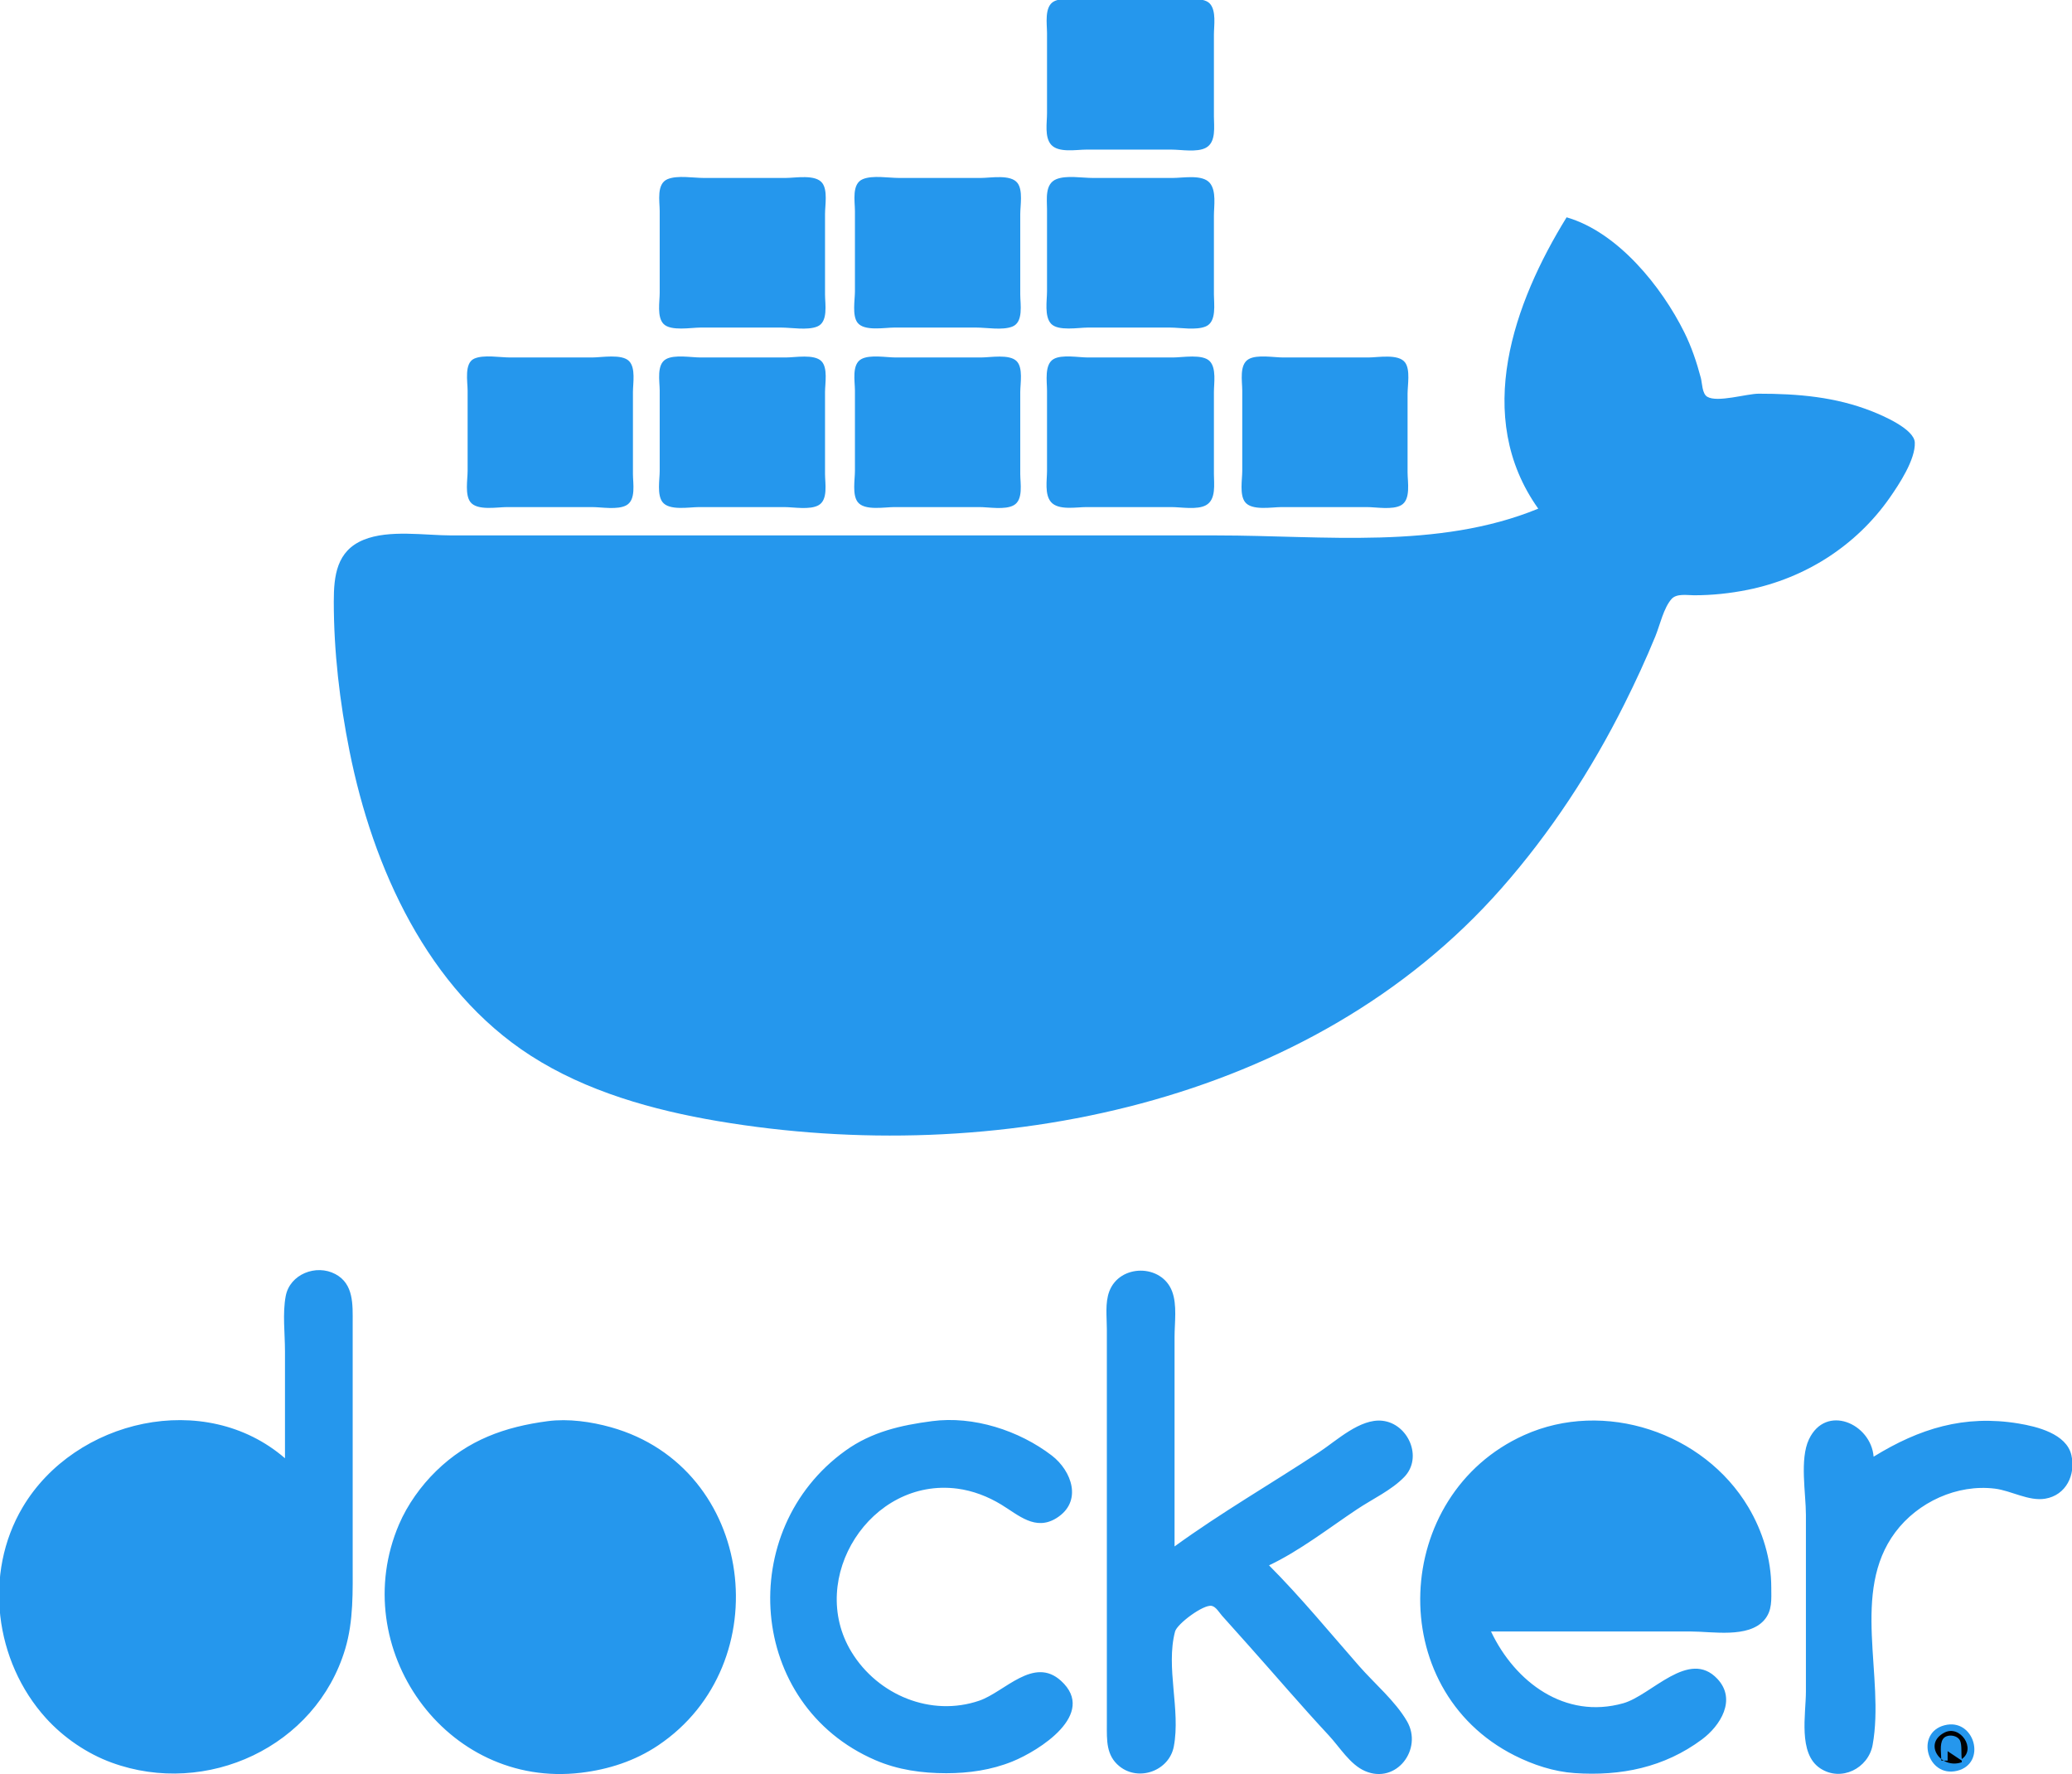
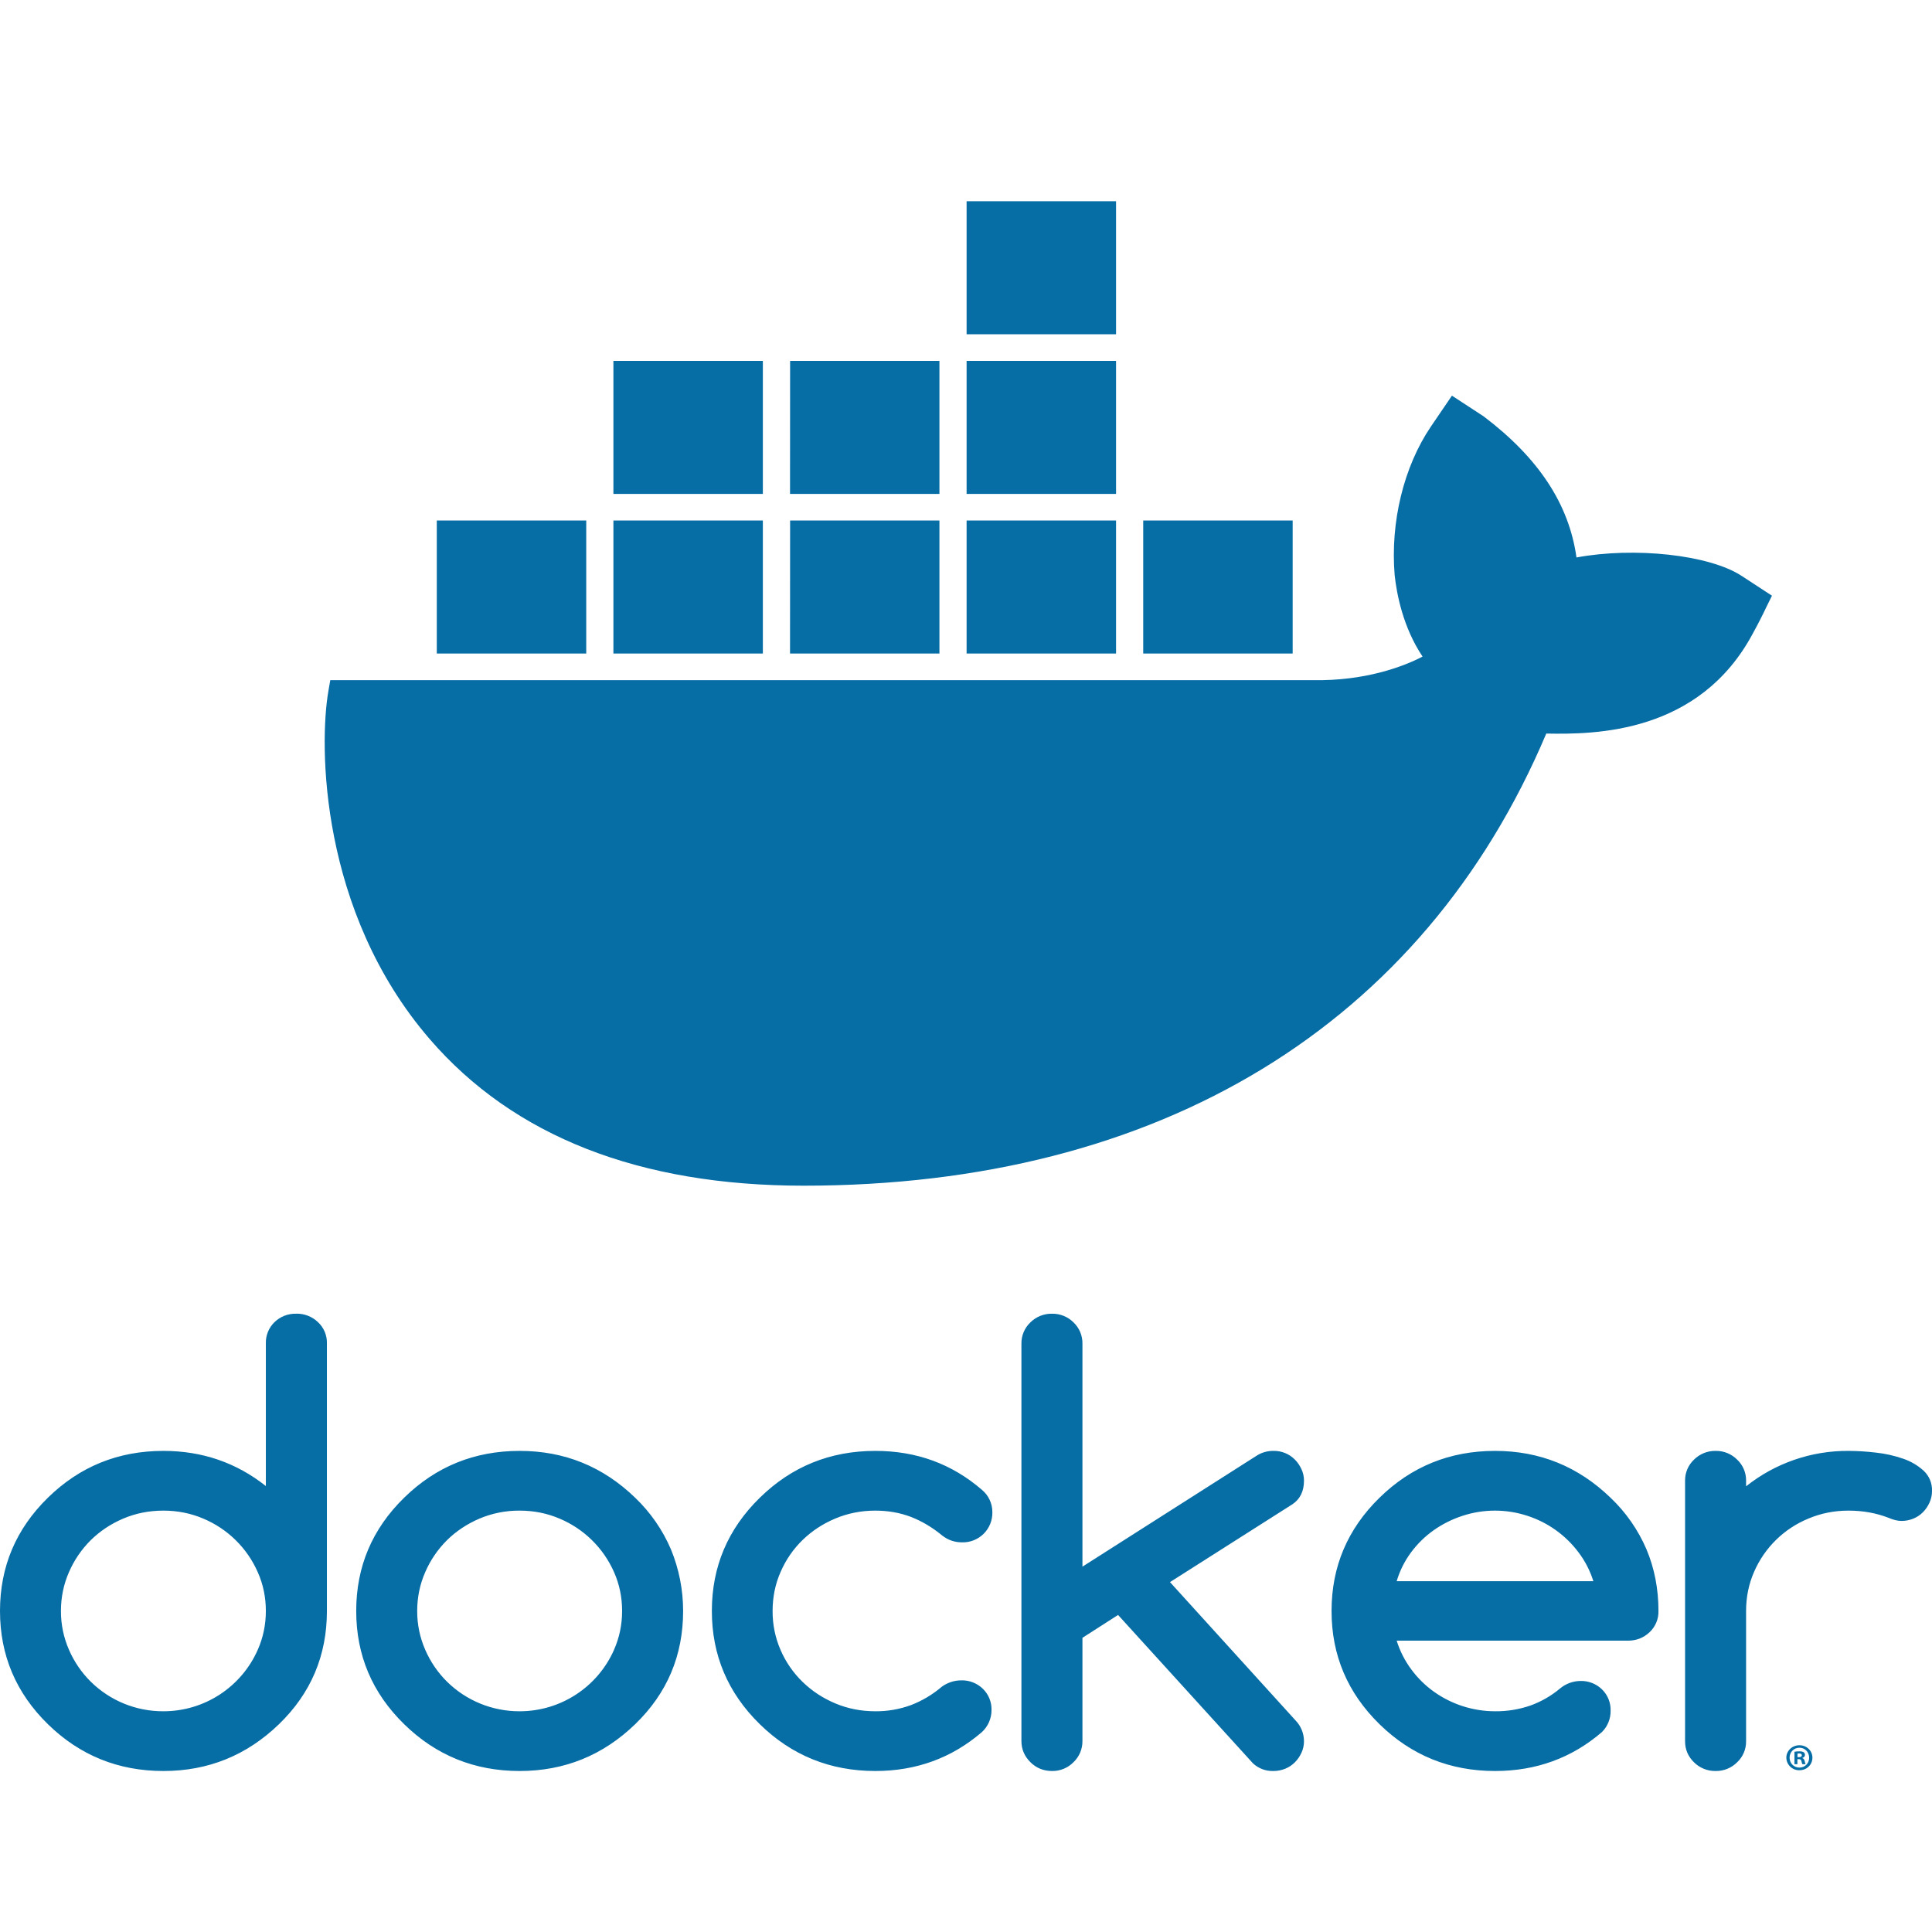
- <svg xmlns="http://www.w3.org/2000/svg" width="1316" height="1126">
-   <g>
-     <path id="svg_2" fill="#2597ed" d="m669.144,1.028c-5.934,3.465 -4.144,14.259 -4.144,19.972l0,51c0,5.91 -1.637,14.921 2.514,19.772c4.672,5.459 16.058,3.228 22.486,3.228l54,0c6.251,0 16.312,1.888 21.942,-1.179c6.603,-3.597 5.058,-13.568 5.058,-19.821l0,-52c0,-5.714 1.611,-15.048 -2.564,-19.682c-4.31,-4.783 -17.53,-2.318 -23.436,-2.318l-54,0c-5.939,0 -16.606,-2.038 -21.856,1.028m-245.1,112.714c-7.237,2.95 -5.044,14.053 -5.044,20.258l0,52c0,5.615 -1.838,15.276 2.434,19.682c4.605,4.75 17.455,2.318 23.566,2.318l51,0c6.684,0 16.689,1.861 22.956,-0.603c7.24,-2.848 5.044,-14.281 5.044,-20.397l0,-51c0,-5.557 1.8,-15.084 -1.742,-19.772c-4.291,-5.678 -16.994,-3.228 -23.258,-3.228l-52,0c-6.729,0 -16.657,-1.825 -22.956,0.742m124,0c-7.237,2.949 -5.044,14.053 -5.044,20.258l0,51c0,5.488 -1.853,15.229 1.603,19.852c4.223,5.648 17.169,3.148 23.397,3.148l52,0c6.684,0 16.689,1.861 22.956,-0.603c7.24,-2.848 5.044,-14.281 5.044,-20.397l0,-51c0,-5.557 1.8,-15.084 -1.742,-19.772c-4.291,-5.678 -16.994,-3.228 -23.258,-3.228l-52,0c-6.729,0 -16.657,-1.825 -22.956,0.742m122.974,0c-7.542,2.997 -6.018,12.764 -6.018,19.258l0,52c0,5.843 -1.787,15.884 2.564,20.566c4.511,4.854 17.379,2.434 23.436,2.434l52,0c6.617,0 16.738,1.89 22.892,-0.742c6.945,-2.971 5.108,-14.27 5.108,-20.258l0,-50c0,-6.152 1.66,-15.655 -2.564,-20.772c-4.641,-5.622 -16.935,-3.228 -23.436,-3.228l-51,0c-6.784,0 -16.61,-1.789 -22.982,0.742m323.982,24.258c-33.409,54.137 -59.703,126.423 -18,185c-63.717,26.141 -136.383,17 -204,17l-368,0l-118,0c-17.239,0 -39.794,-3.828 -56,2.763c-17.271,7.024 -19,22.983 -19,39.237c0,31.804 3.759,63.793 10,95c14.805,74.035 49.542,151.146 115,193.308c35.392,22.796 77.814,34.657 119,41.611c174.806,29.517 376.514,-10.242 497.714,-147.919c31.112,-35.34 56.996,-74.916 78.036,-117c7.02,-14.028 13.71,-28.477 19.65,-43c2.85,-6.986 5.24,-18.057 10.3,-23.682c3.24,-3.598 9.96,-2.318 14.3,-2.318c11.44,0 22.77,-1.189 34,-3.449c36.55,-7.354 68.93,-27.979 90.28,-58.551c5.88,-8.422 16.32,-24.19 15.88,-34.961c-0.34,-8.626 -20.29,-17.115 -27.16,-19.835c-23.29,-9.228 -47.23,-11.214 -72,-11.204c-7.69,0.003 -26.27,5.813 -32.68,1.933c-3.29,-1.987 -3.17,-8.585 -4.05,-11.933c-2.63,-9.955 -5.94,-19.77 -10.52,-29c-14.39,-28.983 -42.21,-63.607 -74.75,-73m-693.811,89.742c-6.461,2.865 -4.189,14.61 -4.189,20.258l0,51c0,5.557 -1.8,15.084 1.742,19.772c4.291,5.678 16.994,3.228 23.258,3.228l54,0c6.166,0 16.374,1.927 21.891,-1.179c6.164,-3.47 4.109,-13.926 4.109,-19.821l0,-52c0,-5.615 1.838,-15.276 -2.434,-19.682c-4.605,-4.75 -17.455,-2.318 -23.566,-2.318l-52,0c-6.524,0 -16.776,-1.934 -22.811,0.742m121.87,0.286c-6.207,3.399 -4.059,14.089 -4.059,19.972l0,51c0,5.557 -1.8,15.084 1.742,19.772c4.291,5.678 16.994,3.228 23.258,3.228l54,0c6.166,0 16.374,1.927 21.891,-1.179c6.164,-3.47 4.109,-13.926 4.109,-19.821l0,-52c0,-5.489 1.92,-15.444 -2.318,-19.682c-4.616,-4.616 -16.656,-2.318 -22.682,-2.318l-54,0c-6.107,0 -16.468,-1.97 -21.941,1.028m124,0c-6.207,3.399 -4.059,14.089 -4.059,19.972l0,51c0,5.557 -1.8,15.084 1.742,19.772c4.291,5.678 16.994,3.228 23.258,3.228l54,0c6.166,0 16.374,1.927 21.891,-1.179c6.164,-3.47 4.109,-13.926 4.109,-19.821l0,-52c0,-5.489 1.92,-15.444 -2.318,-19.682c-4.616,-4.616 -16.656,-2.318 -22.682,-2.318l-54,0c-6.107,0 -16.468,-1.97 -21.941,1.028m122.085,0c-5.934,3.465 -4.144,14.259 -4.144,19.972l0,51c0,5.91 -1.637,14.921 2.514,19.772c4.672,5.459 16.058,3.228 22.486,3.228l54,0c6.251,0 16.312,1.888 21.942,-1.179c6.603,-3.597 5.058,-13.568 5.058,-19.821l0,-52c0,-5.638 1.639,-15.044 -2.564,-19.566c-4.511,-4.854 -17.379,-2.434 -23.436,-2.434l-54,0c-5.939,0 -16.606,-2.038 -21.856,1.028m123.965,0c-6.161,3.468 -4.109,14.1 -4.109,19.972l0,51c0,5.557 -1.8,15.084 1.742,19.772c4.291,5.678 16.994,3.228 23.258,3.228l54,0c6.166,0 16.374,1.927 21.891,-1.179c6.324,-3.56 4.109,-14.77 4.109,-20.821l0,-50c0,-5.488 1.853,-15.229 -1.603,-19.852c-4.223,-5.648 -17.169,-3.148 -23.397,-3.148l-54,0c-6.033,0 -16.515,-1.998 -21.891,1.028m-612.109,697.972c-50.818,-43.97 -133.374,-24.762 -166.547,31c-25.126,42.235 -17.772,98.09 14.717,134c11.204,12.38 26.114,22.58 41.83,28.3c60.163,21.94 129.718,-10.01 148.279,-72.3c5.327,-17.88 4.721,-36.55 4.721,-55l0,-71l0,-81c0,-11.462 0.773,-24.694 -11.004,-30.95c-12.254,-6.51 -28.906,0.077 -31.528,13.95c-2.093,11.068 -0.468,23.751 -0.468,35l0,68m625,68c19.529,-9.236 38.024,-23.684 56,-35.667c9.691,-6.46 21.749,-12.015 29.891,-20.426c12.013,-12.41 2.508,-33.92 -13.891,-35.719c-14.122,-1.549 -28.995,12.554 -40,19.809c-30.477,20.092 -62.476,38.538 -92,60.003l0,-76l0,-57c0,-9.138 1.72,-20.312 -1.562,-29c-6.613,-17.504 -33.263,-17.504 -39.876,0c-2.78,7.359 -1.562,16.277 -1.562,24l0,44l0,153l0,54c0,9.95 -0.533,19.72 8.015,26.61c12.27,9.89 31.593,2.86 34.517,-12.61c4.411,-23.33 -5.243,-50.08 0.786,-72.96c1.29,-4.9 18.024,-17.34 23.243,-16.31c2.752,0.54 4.883,4.34 6.606,6.27l16.999,19c16.941,18.97 33.472,38.39 50.809,57c6.898,7.4 13.473,18.51 23.025,22.63c19.909,8.59 36.885,-13.96 26.637,-31.63c-7.453,-12.85 -20.575,-23.85 -30.352,-35c-18.795,-21.43 -37.159,-43.82 -57.285,-64m-458,-91.576c-27.395,3.599 -50.683,11.912 -70.961,31.665c-9.707,9.456 -18.271,21.433 -23.612,33.911c-33.444,78.14 29.54,168 115.573,157.71c17.555,-2.1 34.246,-7.49 49,-17.38c76.901,-51.56 61.856,-176.29 -30,-202.036c-12.494,-3.502 -27.066,-5.569 -40,-3.87m244,0c-19.868,2.61 -38.342,6.777 -55,18.731c-70.209,50.386 -62.456,161.435 19,196.555c14.304,6.17 29.553,8.29 45,8.29c14.346,0 28.614,-2.03 42,-7.45c16.837,-6.82 54.106,-30.09 30.895,-51.22c-17.397,-15.84 -35.807,7.07 -51.895,12.59c-30.696,10.53 -64.514,-3.56 -81.188,-30.92c-28.528,-46.81 12.118,-110.867 67.188,-103.711c9.904,1.287 19.494,4.994 28,10.175c10.932,6.658 21.607,16.884 34.999,8.541c16.787,-10.457 9.738,-30.024 -2.999,-39.769c-20.776,-15.896 -49.712,-25.265 -76,-21.812m355,133.576l127,0c13.69,0 36.35,4.34 46.47,-7.19c5.31,-6.04 4.53,-13.33 4.53,-20.81c-0.01,-17.845 -5.49,-35.714 -14.6,-51c-28.29,-47.457 -91.53,-68.605 -142.4,-45.688c-83.974,37.829 -89.746,161.288 -6,203.438c11.692,5.89 24.849,10.25 38,11.16c29.44,2.03 57.01,-3.54 81,-21.39c11.62,-8.65 22.13,-25.23 9.79,-38.42c-18.15,-19.39 -41.87,10.42 -59.79,15.47c-37.054,10.44 -68.796,-13.48 -84,-45.57m243,-111c-1.67,-21.039 -30.32,-33.723 -41.08,-11c-5.98,12.622 -1.92,34.21 -1.92,48l0,112c0,14.57 -5.1,39.49 9.04,48.87c13.33,8.84 30.63,0.06 33.34,-14.87c7.87,-43.32 -14.05,-96.95 14.38,-135c14.35,-19.204 39.28,-30.656 63.24,-27.714c10.43,1.282 21.51,8.137 32,6.388c13.24,-2.206 19.47,-15.188 16.61,-27.674c-3.13,-13.604 -21.92,-18.149 -33.61,-20.08c-34.35,-5.677 -62.92,3.153 -92,21.08z" />
-     <path id="svg_4" fill="#2597ed" d="m1235,1095.56c-18.8,4.9 -10.94,33.48 8,28.91c19.21,-4.64 11.11,-33.9 -8,-28.91z" />
-     <path id="svg_5" fill="#010101" d="m1246,1119l0,-1l-9,-6l0,6l-4,0c0,-3.87 -1.21,-10.33 1.03,-13.68c2.28,-3.42 9.04,-2.71 10.82,0.91c1.38,2.82 0.63,8.47 1.15,11.77c9.36,-6.41 -0.97,-21.94 -10.98,-16.82c-13.94,7.12 -2.18,23.61 10.98,18.82m-8,-10l3,-3l-3,3z" />
+ <svg xmlns="http://www.w3.org/2000/svg" fill="none" height="48" width="48">
+   <g fill="#066da5">
+     <path clip-rule="evenodd" d="M47.797 36.544a1.446 1.446 0 00-.511-.302 3.064 3.064 0 00-.675-.152 5.966 5.966 0 00-.685-.043 4.04 4.04 0 00-2.545.88v-.141a.705.705 0 00-.222-.522.734.734 0 00-.532-.217.743.743 0 00-.54.217.706.706 0 00-.222.522v6.476c0 .203.074.377.221.521a.743.743 0 00.54.217.734.734 0 00.533-.217.704.704 0 00.222-.521v-3.238c0-.346.066-.67.199-.973a2.51 2.51 0 011.353-1.324c.309-.13.64-.196.993-.196.358 0 .689.06.993.178.121.052.228.078.32.078a.765.765 0 00.297-.057.714.714 0 00.24-.16.821.821 0 00.162-.238.688.688 0 00.062-.29.653.653 0 00-.203-.498zM34.7 39.285c.077-.26.196-.498.355-.714.16-.215.348-.4.566-.554.218-.153.457-.273.718-.358a2.582 2.582 0 011.606 0 2.581 2.581 0 011.276.913c.162.215.284.453.366.713zm5.315-2.073c-.803-.777-1.76-1.165-2.871-1.165-1.122 0-2.08.388-2.872 1.165-.793.776-1.19 1.713-1.19 2.812 0 1.098.397 2.035 1.19 2.812.793.776 1.75 1.164 2.872 1.164 1.02 0 1.904-.322 2.654-.966a.729.729 0 00.217-.532.71.71 0 00-.214-.53.74.74 0 00-.54-.209.805.805 0 00-.5.185 2.42 2.42 0 01-.74.426 2.6 2.6 0 01-.877.142 2.621 2.621 0 01-1.52-.487 2.51 2.51 0 01-.561-.553 2.391 2.391 0 01-.363-.714h5.743c.212 0 .392-.07.54-.21a.697.697 0 00.221-.528c0-.55-.1-1.06-.297-1.53a3.873 3.873 0 00-.892-1.282zm-7.618-.426c0-.1-.02-.194-.062-.284s-.095-.17-.163-.238a.727.727 0 00-.537-.217.752.752 0 00-.406.114l-4.336 2.762v-5.539a.713.713 0 00-.221-.529.735.735 0 00-.533-.216.742.742 0 00-.54.216.713.713 0 00-.222.53v9.87c0 .203.074.378.222.525.147.147.327.22.54.22a.728.728 0 00.533-.22.715.715 0 00.221-.526v-2.563l.885-.568 3.35 3.685a.709.709 0 00.507.192.772.772 0 00.297-.057.712.712 0 00.24-.16c.068-.068.122-.148.163-.237s.062-.185.062-.284a.744.744 0 00-.21-.519l-3.119-3.436 3.039-1.932c.193-.128.29-.324.29-.59zm-12.455 1.473c.232-.225.502-.402.812-.532.31-.13.64-.196.994-.196.319 0 .613.053.884.156.27.105.53.259.776.462.145.114.31.17.493.17a.733.733 0 00.754-.745.716.716 0 00-.261-.561c-.745-.644-1.626-.966-2.646-.966-1.122 0-2.08.388-2.872 1.165-.793.776-1.19 1.713-1.19 2.812 0 1.098.397 2.035 1.19 2.812.792.776 1.75 1.164 2.872 1.164 1.014 0 1.897-.322 2.646-.966a.741.741 0 00.24-.546.71.71 0 00-.214-.53.741.741 0 00-.54-.21.826.826 0 00-.48.157 2.63 2.63 0 01-.768.458 2.496 2.496 0 01-.884.153c-.354 0-.685-.065-.994-.195-.31-.13-.58-.308-.812-.533a2.466 2.466 0 01-.548-.792 2.392 2.392 0 01-.199-.972c0-.346.066-.67.2-.973.132-.303.315-.567.547-.792zm-4.685 2.727a2.562 2.562 0 01-2.346 1.53 2.561 2.561 0 01-1.805-.735 2.527 2.527 0 01-.541-.792 2.376 2.376 0 01-.2-.965c0-.341.067-.663.2-.966a2.54 2.54 0 01.54-.792c.227-.224.496-.403.805-.536a2.52 2.52 0 011-.199c.354 0 .685.067.994.199a2.565 2.565 0 011.353 1.332c.132.3.199.62.199.962 0 .34-.067.661-.2.962zm.525-3.774c-.802-.777-1.76-1.165-2.871-1.165-1.122 0-2.08.388-2.872 1.165-.793.776-1.189 1.713-1.189 2.812 0 1.098.396 2.035 1.19 2.812.792.776 1.75 1.164 2.87 1.164 1.112 0 2.07-.388 2.872-1.164.793-.767 1.19-1.705 1.19-2.812a4.02 4.02 0 00-.301-1.527 3.896 3.896 0 00-.889-1.285zm-9.377 3.774a2.559 2.559 0 01-2.345 1.53 2.554 2.554 0 01-1.805-.735 2.528 2.528 0 01-.541-.792 2.374 2.374 0 01-.2-.965c0-.341.067-.663.2-.966a2.54 2.54 0 01.54-.792c.227-.224.495-.403.805-.536.31-.132.643-.199 1-.199.354 0 .685.067.994.199a2.562 2.562 0 011.352 1.332c.133.3.2.62.2.962 0 .34-.067.661-.2.962zm.954-8.347a.741.741 0 00-.54.21.709.709 0 00-.214.528v3.543c-.735-.582-1.583-.873-2.545-.873-1.122 0-2.08.388-2.872 1.165C.396 37.988 0 38.925 0 40.024c0 1.098.396 2.035 1.189 2.812.793.776 1.75 1.164 2.872 1.164 1.111 0 2.069-.388 2.871-1.164.793-.767 1.19-1.705 1.19-2.812v-6.647a.697.697 0 00-.222-.529.757.757 0 00-.54-.21zm21.044-16.402h3.713v-3.305h-3.713zm-4.388 0h3.713v-3.305h-3.713zm-4.387 0h3.712v-3.305H19.63zm-4.388 0h3.713v-3.305H15.24zm-4.388 0h3.713v-3.305h-3.713zm4.388-3.966h3.713V8.966H15.24zm4.388 0h3.712V8.966H19.63zm4.387 0h3.713V8.966h-3.713zm0-3.966h3.713V5h-3.713zM44.024 14.8l-.75-.49c-.81-.531-2.673-.726-4.107-.46-.185-1.323-.938-2.47-2.307-3.506l-.787-.514-.525.771c-.672.993-1.008 2.369-.898 3.688.05.464.205 1.294.693 2.023-.487.257-1.45.61-2.72.586H8.206l-.048.276c-.23 1.325-.225 5.462 2.518 8.642 2.085 2.416 5.21 3.642 9.29 3.642 8.844 0 15.387-3.987 18.451-11.233 1.205.023 3.8.007 5.132-2.487a12.4 12.4 0 00.347-.679z" fill-rule="evenodd" />
+     <path d="M44.658 43.656h.035c.04 0 .073-.013.073-.045 0-.029-.021-.048-.068-.048a.168.168 0 00-.04.004zm-.002.175h-.073v-.309a.652.652 0 01.121-.01.2.2 0 01.11.023c.017.013.03.038.03.068 0 .034-.026.06-.065.072v.003c.03.012.048.034.058.076.01.047.015.065.023.077h-.079c-.01-.012-.015-.04-.025-.076-.006-.033-.025-.049-.065-.049h-.035zm-.194-.162c0 .137.104.246.246.246.139 0 .24-.109.24-.244 0-.138-.101-.249-.242-.249s-.244.111-.244.247zm.567 0c0 .175-.14.312-.323.312a.317.317 0 01-.325-.312c0-.171.144-.309.325-.309.183 0 .323.138.323.309" />
  </g>
</svg>
